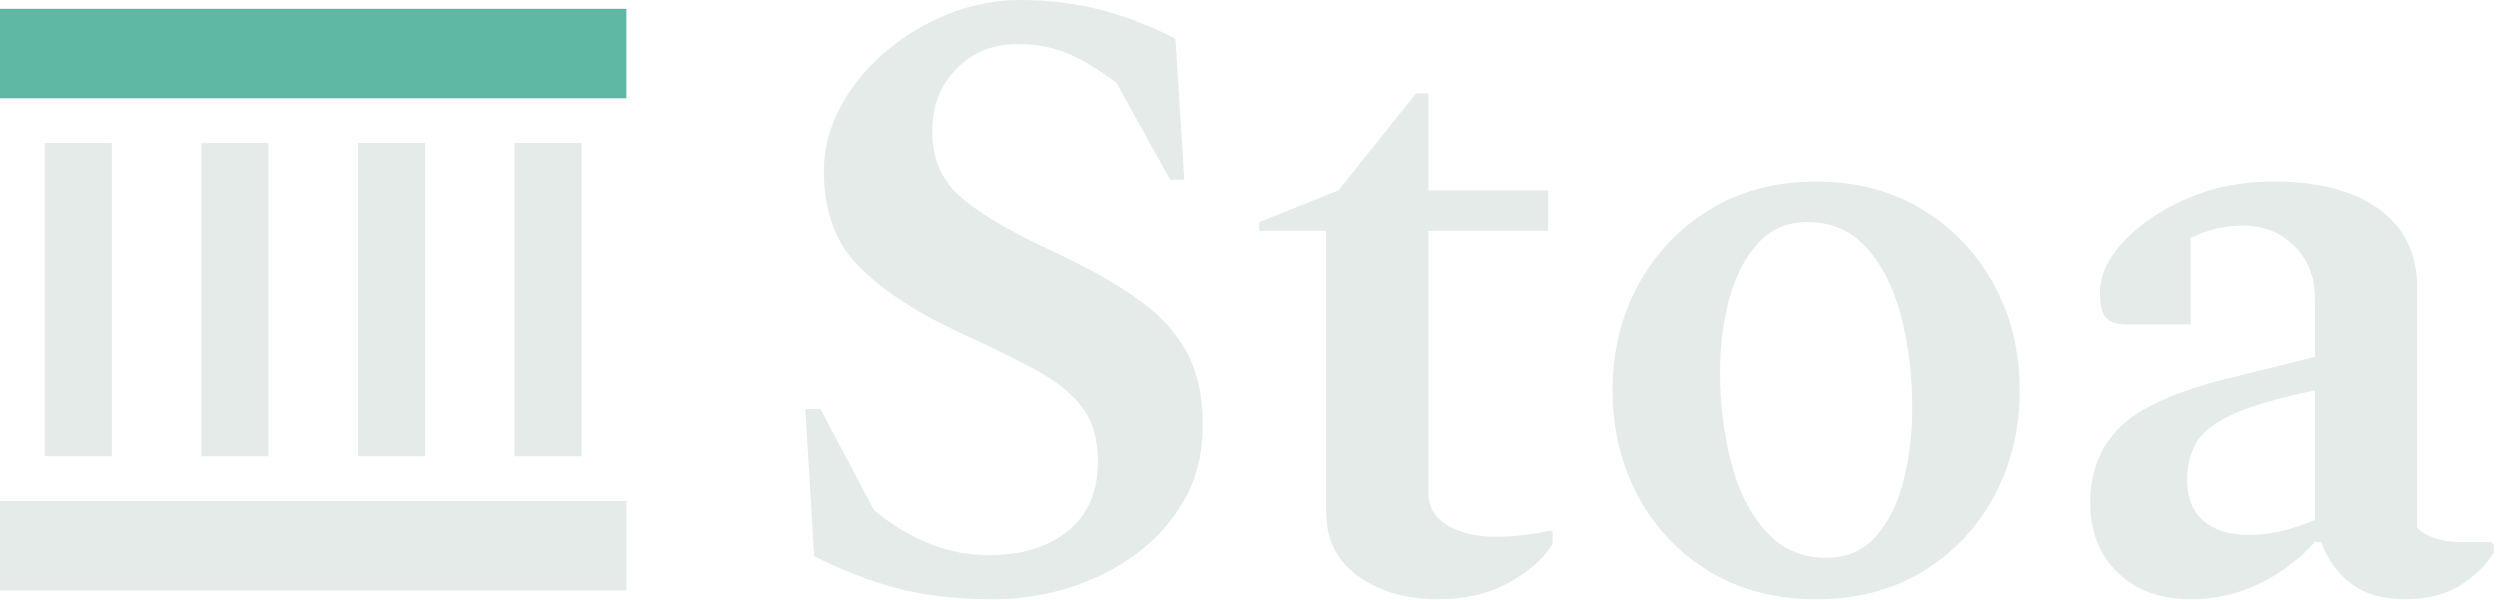
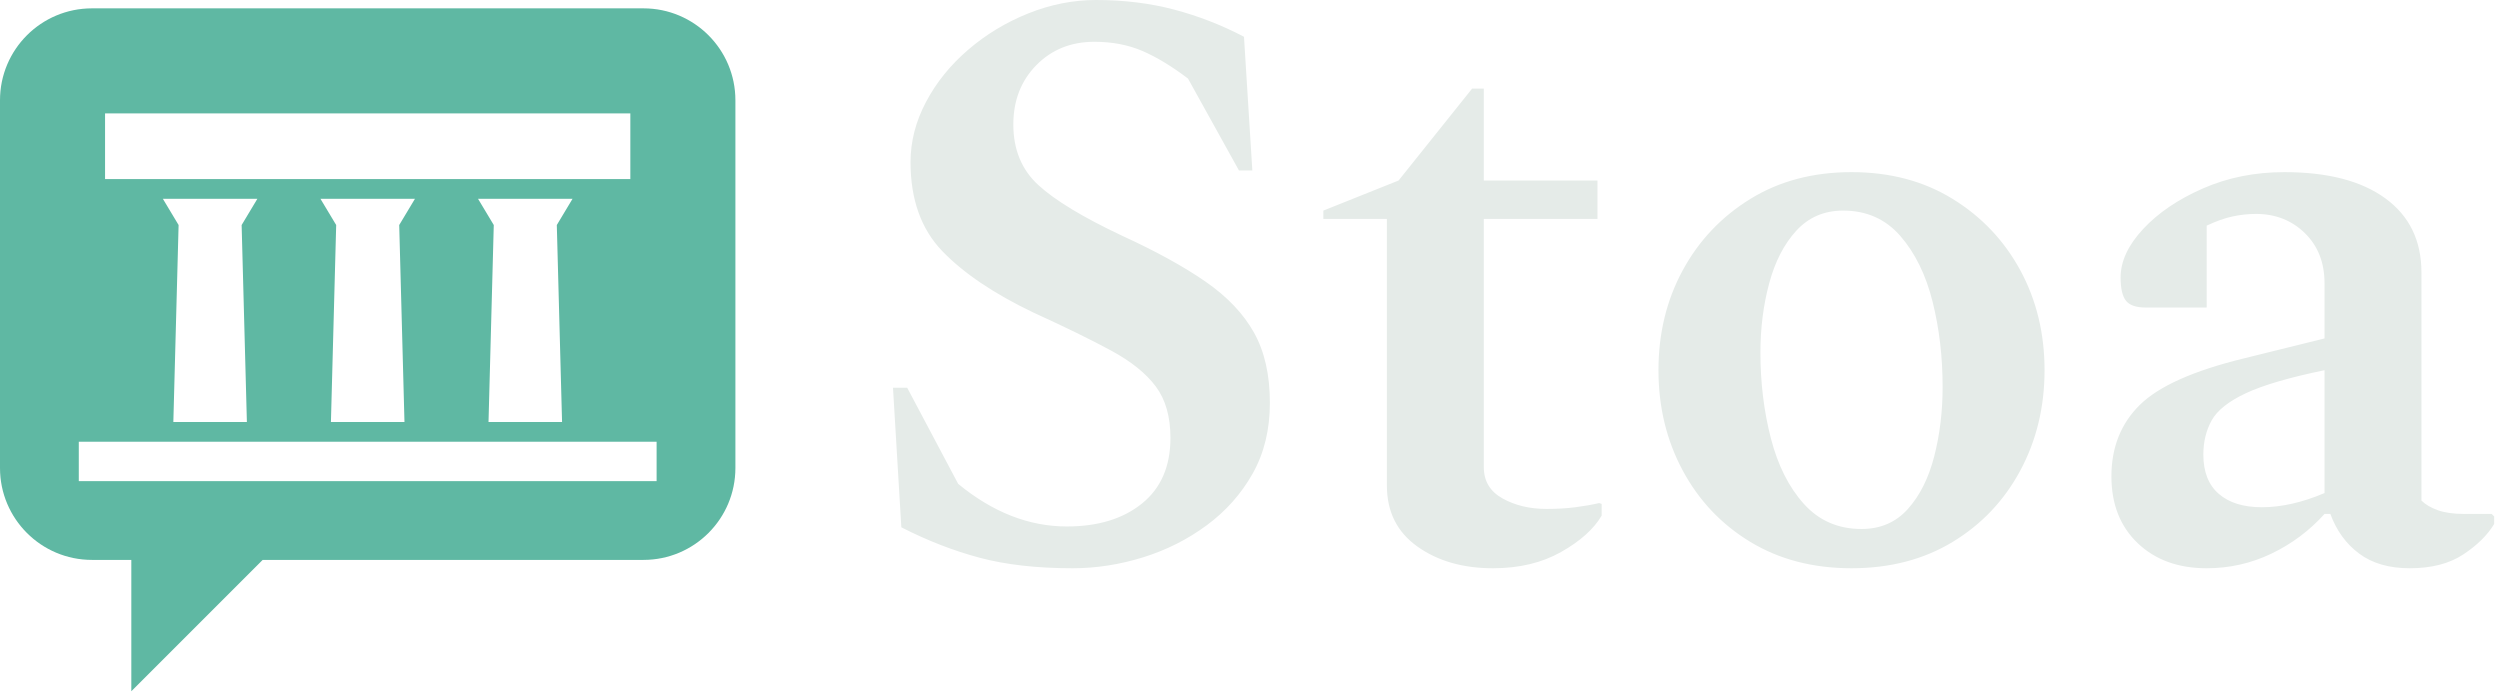
- <svg xmlns="http://www.w3.org/2000/svg" viewBox="0 -0.394 111.755 26.788" width="111.755" height="26.788" role="img" aria-label="Stoa">
-   <rect x="0" y="0" width="28" height="4" fill="#5fb8a3" />
-   <rect x="2" y="6" width="3" height="14" fill="#e5ebe8" />
-   <rect x="9" y="6" width="3" height="14" fill="#e5ebe8" />
-   <rect x="16" y="6" width="3" height="14" fill="#e5ebe8" />
-   <rect x="23" y="6" width="3" height="14" fill="#e5ebe8" />
-   <rect x="0" y="22" width="28" height="4" fill="#e5ebe8" />
-   <path fill="#e5ebe8" d="M44.47 26.394Q41.948 26.394 40.097 25.902Q38.245 25.409 36.394 24.464L36.0 17.885H36.67L39.073 22.415Q41.515 24.424 44.194 24.424Q46.4 24.424 47.739 23.341Q49.079 22.258 49.079 20.248Q49.079 18.752 48.389 17.826Q47.7 16.9 46.282 16.132Q44.864 15.364 42.618 14.339Q39.821 13 38.324 11.444Q36.827 9.888 36.827 7.248Q36.827 5.791 37.556 4.412Q38.285 3.033 39.545 1.95Q40.806 0.867 42.382 0.236Q43.958 -0.394 45.573 -0.394Q47.542 -0.394 49.256 0.059Q50.97 0.512 52.545 1.339L52.939 7.642H52.309L49.906 3.309Q48.764 2.442 47.759 2.009Q46.755 1.576 45.494 1.576Q43.839 1.576 42.756 2.679Q41.673 3.782 41.673 5.476Q41.673 7.248 42.855 8.332Q44.036 9.415 46.794 10.715Q49.197 11.818 50.733 12.882Q52.27 13.945 53.018 15.285Q53.767 16.624 53.767 18.594Q53.767 20.485 52.959 21.923Q52.152 23.361 50.792 24.365Q49.433 25.37 47.779 25.882Q46.124 26.394 44.47 26.394ZM64.285 26.394Q62.158 26.394 60.72 25.37Q59.282 24.345 59.282 22.494V9.927H56.288V9.533L59.833 8.115L63.3 3.782H63.852V8.115H69.209V9.927H63.852V21.627Q63.852 22.612 64.738 23.105Q65.624 23.597 66.806 23.597Q67.555 23.597 68.165 23.518Q68.776 23.439 69.288 23.321L69.406 23.361V23.912Q68.855 24.858 67.495 25.626Q66.136 26.394 64.285 26.394ZM81.185 26.394Q78.467 26.394 76.418 25.153Q74.37 23.912 73.227 21.785Q72.085 19.658 72.085 17.058Q72.085 14.458 73.227 12.35Q74.37 10.242 76.418 8.982Q78.467 7.721 81.185 7.721Q83.903 7.721 85.952 8.982Q88.0 10.242 89.142 12.35Q90.285 14.458 90.285 17.058Q90.285 19.658 89.142 21.785Q88.0 23.912 85.952 25.153Q83.903 26.394 81.185 26.394ZM81.658 24.542Q82.997 24.542 83.844 23.597Q84.691 22.652 85.085 21.115Q85.479 19.579 85.479 17.845Q85.479 15.718 85.006 13.827Q84.533 11.936 83.489 10.735Q82.445 9.533 80.791 9.533Q79.452 9.533 78.585 10.479Q77.718 11.424 77.305 12.961Q76.891 14.497 76.891 16.23Q76.891 18.358 77.383 20.268Q77.876 22.179 78.939 23.361Q80.003 24.542 81.658 24.542ZM97.927 26.394Q95.918 26.394 94.677 25.212Q93.436 24.03 93.436 22.061Q93.436 20.012 94.776 18.692Q96.115 17.373 99.661 16.506L103.482 15.561V12.961Q103.482 11.503 102.556 10.597Q101.63 9.691 100.252 9.691Q99.7 9.691 99.148 9.809Q98.597 9.927 97.927 10.242V14.103H95.052Q94.382 14.103 94.126 13.788Q93.87 13.473 93.87 12.685Q93.87 11.542 94.933 10.4Q95.997 9.258 97.75 8.489Q99.503 7.721 101.591 7.721Q104.664 7.721 106.358 8.962Q108.052 10.203 108.052 12.448V23.203Q108.327 23.479 108.82 23.656Q109.312 23.833 110.061 23.833H111.361L111.479 23.952V24.306Q111.006 25.094 110.021 25.744Q109.036 26.394 107.5 26.394Q106.042 26.394 105.117 25.705Q104.191 25.015 103.758 23.833H103.482Q102.418 25.015 100.98 25.705Q99.542 26.394 97.927 26.394ZM97.77 21.036Q97.77 22.258 98.498 22.888Q99.227 23.518 100.527 23.518Q101.906 23.518 103.482 22.848V17.058Q101.0 17.57 99.779 18.141Q98.558 18.712 98.164 19.421Q97.77 20.13 97.77 21.036Z" />
+ <svg xmlns="http://www.w3.org/2000/svg" viewBox="0 -0.318 95.186 26.636" width="95.186" height="26.636" role="img" aria-label="Stoa">
+   <path fill="#5fb8a3" fill-rule="evenodd" d="M3.5 0H24.5A3.5 3.5 0 0 1 28 3.5V17.5A3.5 3.5 0 0 1 24.5 21H10L5 26V21H3.5A3.5 3.5 0 0 1 0 17.5V3.5A3.5 3.5 0 0 1 3.5 0ZM4 4H24V6.5H4ZM3 16.5H25V18H3ZM6.2 7.25H9.8L9.2 8.25L9.4 15.75H6.6L6.8 8.25ZM12.2 7.25H15.8L15.2 8.25L15.4 15.75H12.6L12.8 8.25ZM18.2 7.25H21.8L21.2 8.25L21.4 15.75H18.6L18.8 8.25Z" />
+   <path fill="#e5ebe8" d="M40.841 21.318Q38.805 21.318 37.309 20.92Q35.814 20.523 34.318 19.759L34.0 14.445H34.541L36.482 18.105Q38.455 19.727 40.618 19.727Q42.4 19.727 43.482 18.852Q44.564 17.977 44.564 16.355Q44.564 15.145 44.007 14.398Q43.45 13.65 42.305 13.03Q41.159 12.409 39.345 11.582Q37.086 10.5 35.877 9.243Q34.668 7.986 34.668 5.855Q34.668 4.677 35.257 3.564Q35.845 2.45 36.864 1.575Q37.882 0.7 39.155 0.191Q40.427 -0.318 41.732 -0.318Q43.323 -0.318 44.707 0.048Q46.091 0.414 47.364 1.082L47.682 6.173H47.173L45.232 2.673Q44.309 1.973 43.498 1.623Q42.686 1.273 41.668 1.273Q40.332 1.273 39.457 2.164Q38.582 3.055 38.582 4.423Q38.582 5.855 39.536 6.73Q40.491 7.605 42.718 8.655Q44.659 9.545 45.9 10.405Q47.141 11.264 47.745 12.345Q48.35 13.427 48.35 15.018Q48.35 16.545 47.698 17.707Q47.045 18.868 45.948 19.68Q44.85 20.491 43.514 20.905Q42.177 21.318 40.841 21.318ZM56.845 21.318Q55.127 21.318 53.966 20.491Q52.805 19.664 52.805 18.168V8.018H50.386V7.7L53.25 6.555L56.05 3.055H56.495V6.555H60.823V8.018H56.495V17.468Q56.495 18.264 57.211 18.661Q57.927 19.059 58.882 19.059Q59.486 19.059 59.98 18.995Q60.473 18.932 60.886 18.836L60.982 18.868V19.314Q60.536 20.077 59.439 20.698Q58.341 21.318 56.845 21.318ZM70.495 21.318Q68.3 21.318 66.645 20.316Q64.991 19.314 64.068 17.595Q63.145 15.877 63.145 13.777Q63.145 11.677 64.068 9.975Q64.991 8.273 66.645 7.255Q68.3 6.236 70.495 6.236Q72.691 6.236 74.345 7.255Q76.0 8.273 76.923 9.975Q77.845 11.677 77.845 13.777Q77.845 15.877 76.923 17.595Q76.0 19.314 74.345 20.316Q72.691 21.318 70.495 21.318ZM70.877 19.823Q71.959 19.823 72.643 19.059Q73.327 18.295 73.645 17.055Q73.964 15.814 73.964 14.414Q73.964 12.695 73.582 11.168Q73.2 9.641 72.357 8.67Q71.514 7.7 70.177 7.7Q69.095 7.7 68.395 8.464Q67.695 9.227 67.361 10.468Q67.027 11.709 67.027 13.109Q67.027 14.827 67.425 16.37Q67.823 17.914 68.682 18.868Q69.541 19.823 70.877 19.823ZM84.018 21.318Q82.395 21.318 81.393 20.364Q80.391 19.409 80.391 17.818Q80.391 16.164 81.473 15.098Q82.555 14.032 85.418 13.332L88.505 12.568V10.468Q88.505 9.291 87.757 8.559Q87.009 7.827 85.895 7.827Q85.45 7.827 85.005 7.923Q84.559 8.018 84.018 8.273V11.391H81.695Q81.155 11.391 80.948 11.136Q80.741 10.882 80.741 10.245Q80.741 9.323 81.6 8.4Q82.459 7.477 83.875 6.857Q85.291 6.236 86.977 6.236Q89.459 6.236 90.827 7.239Q92.195 8.241 92.195 10.055V18.741Q92.418 18.964 92.816 19.107Q93.214 19.25 93.818 19.25H94.868L94.964 19.345V19.632Q94.582 20.268 93.786 20.793Q92.991 21.318 91.75 21.318Q90.573 21.318 89.825 20.761Q89.077 20.205 88.727 19.25H88.505Q87.645 20.205 86.484 20.761Q85.323 21.318 84.018 21.318ZM83.891 16.991Q83.891 17.977 84.48 18.486Q85.068 18.995 86.118 18.995Q87.232 18.995 88.505 18.455V13.777Q86.5 14.191 85.514 14.652Q84.527 15.114 84.209 15.686Q83.891 16.259 83.891 16.991Z" />
</svg>
